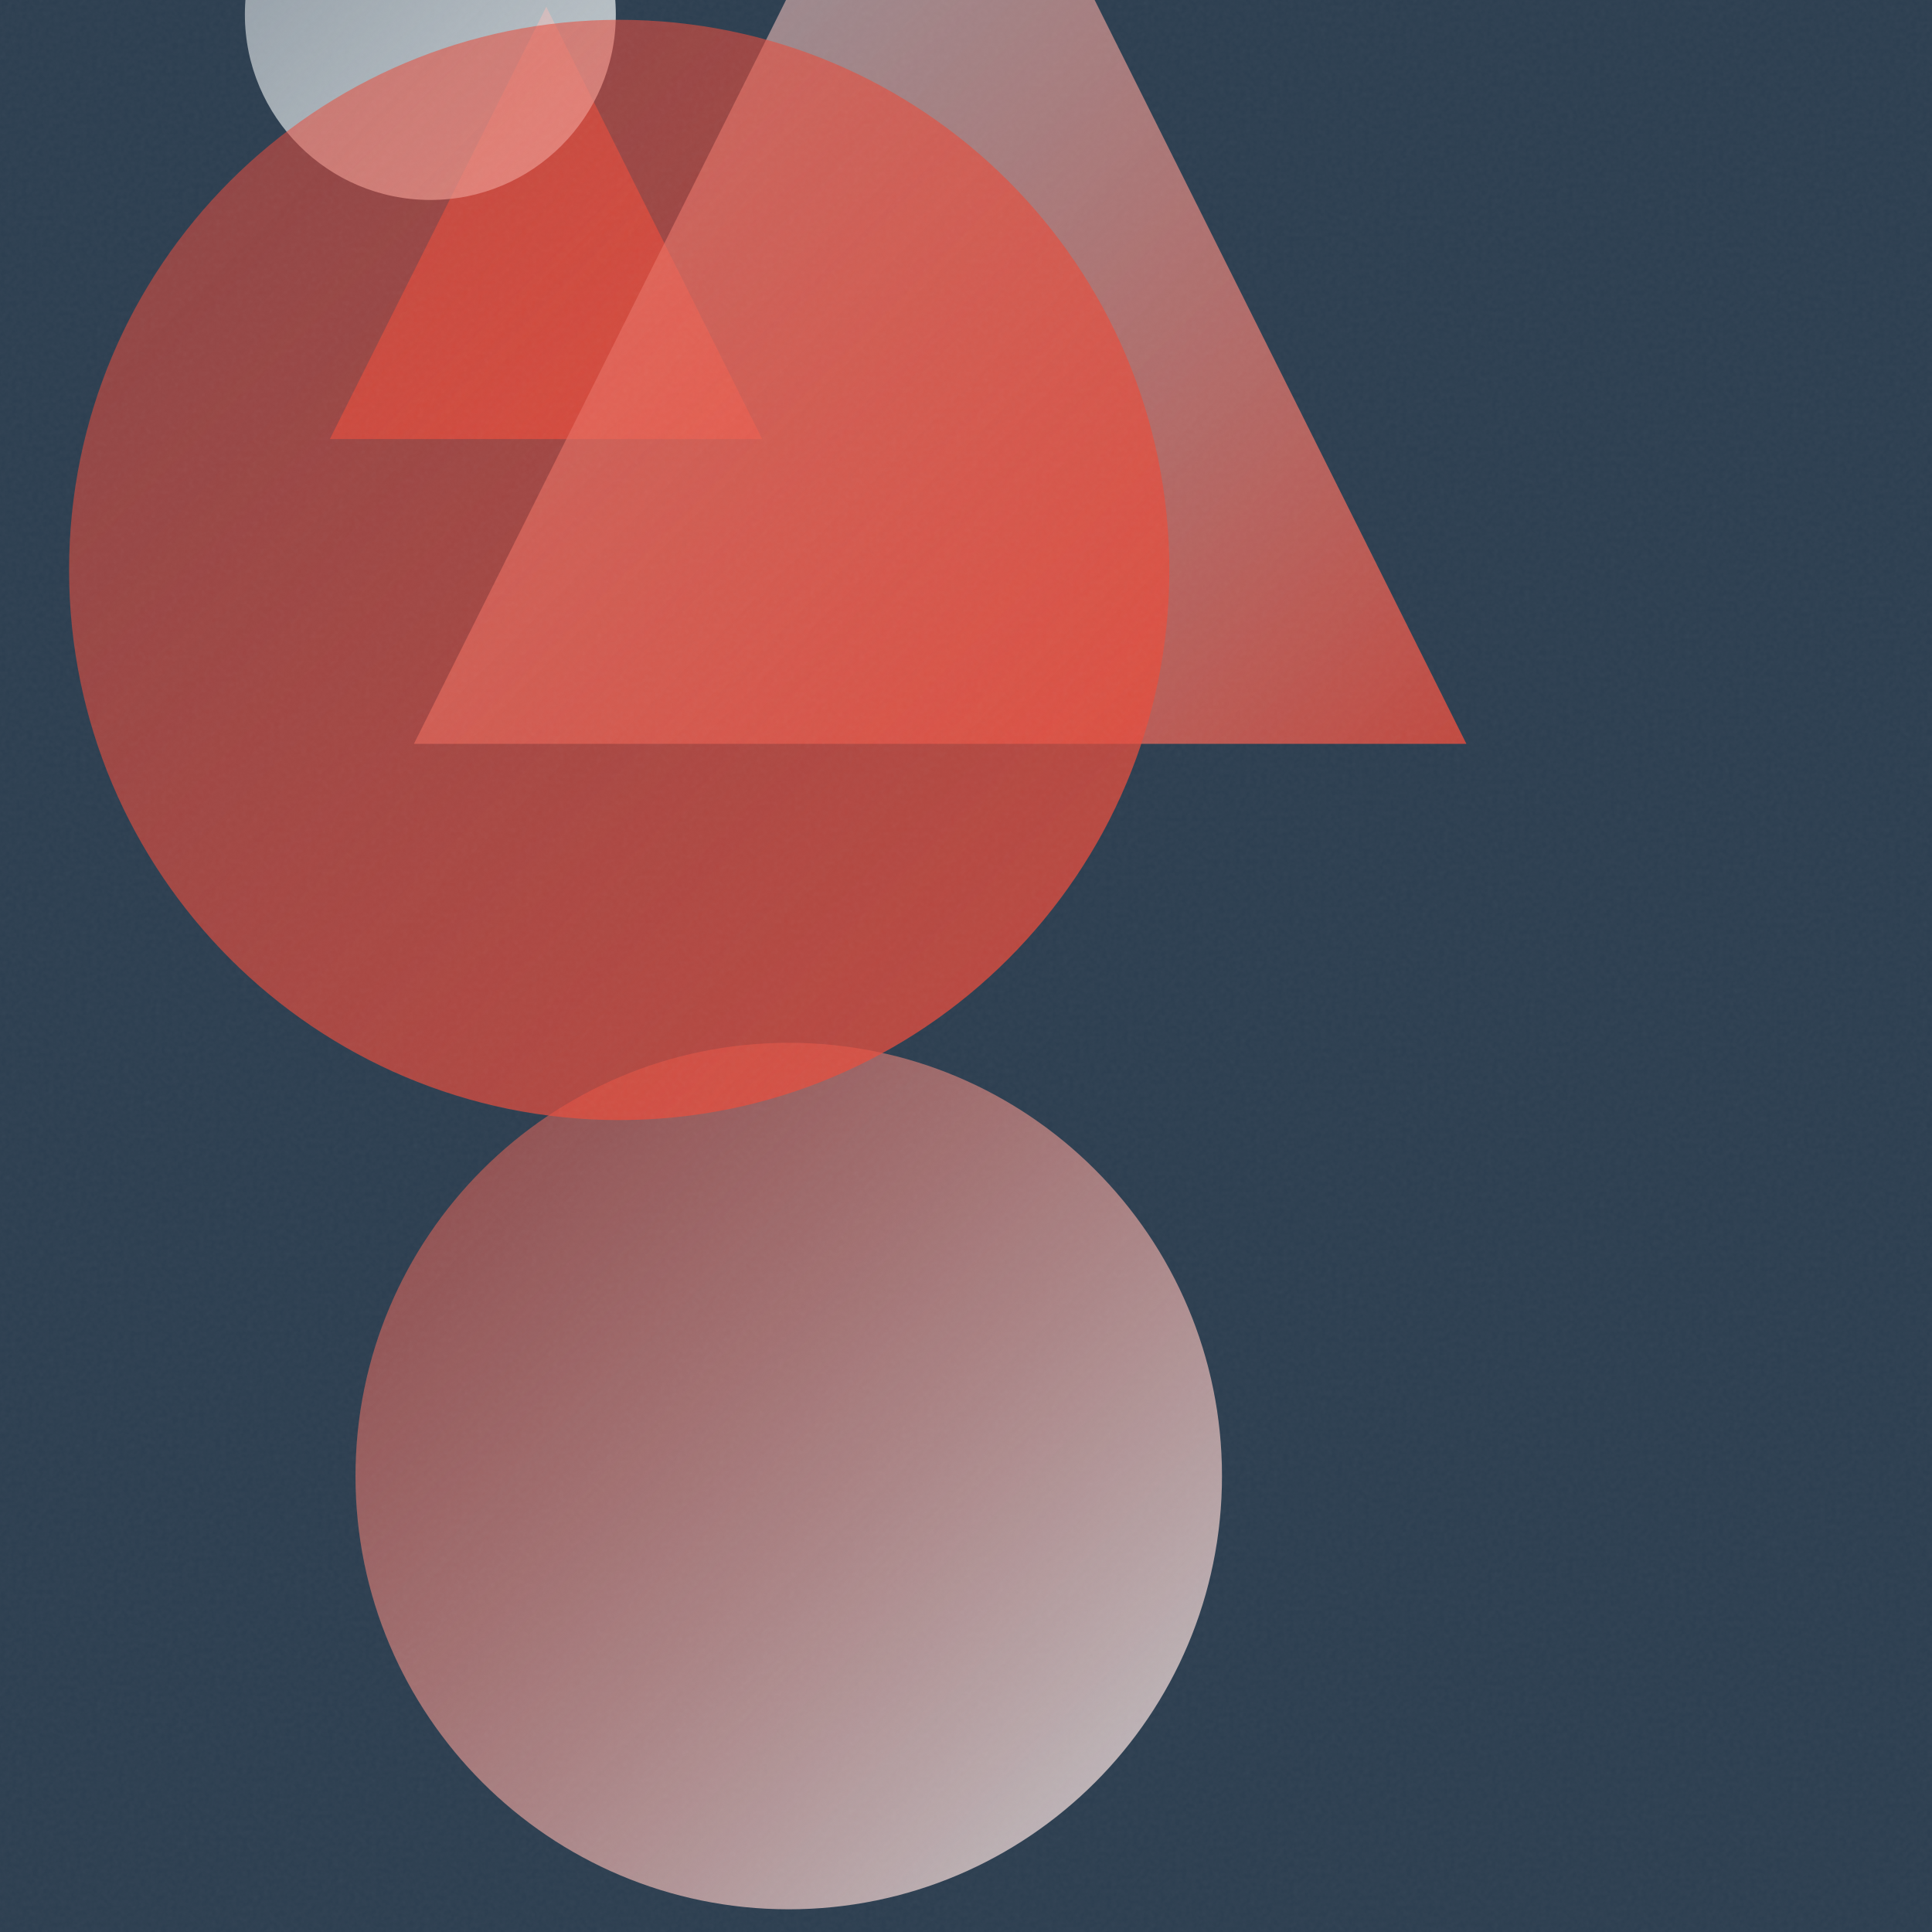
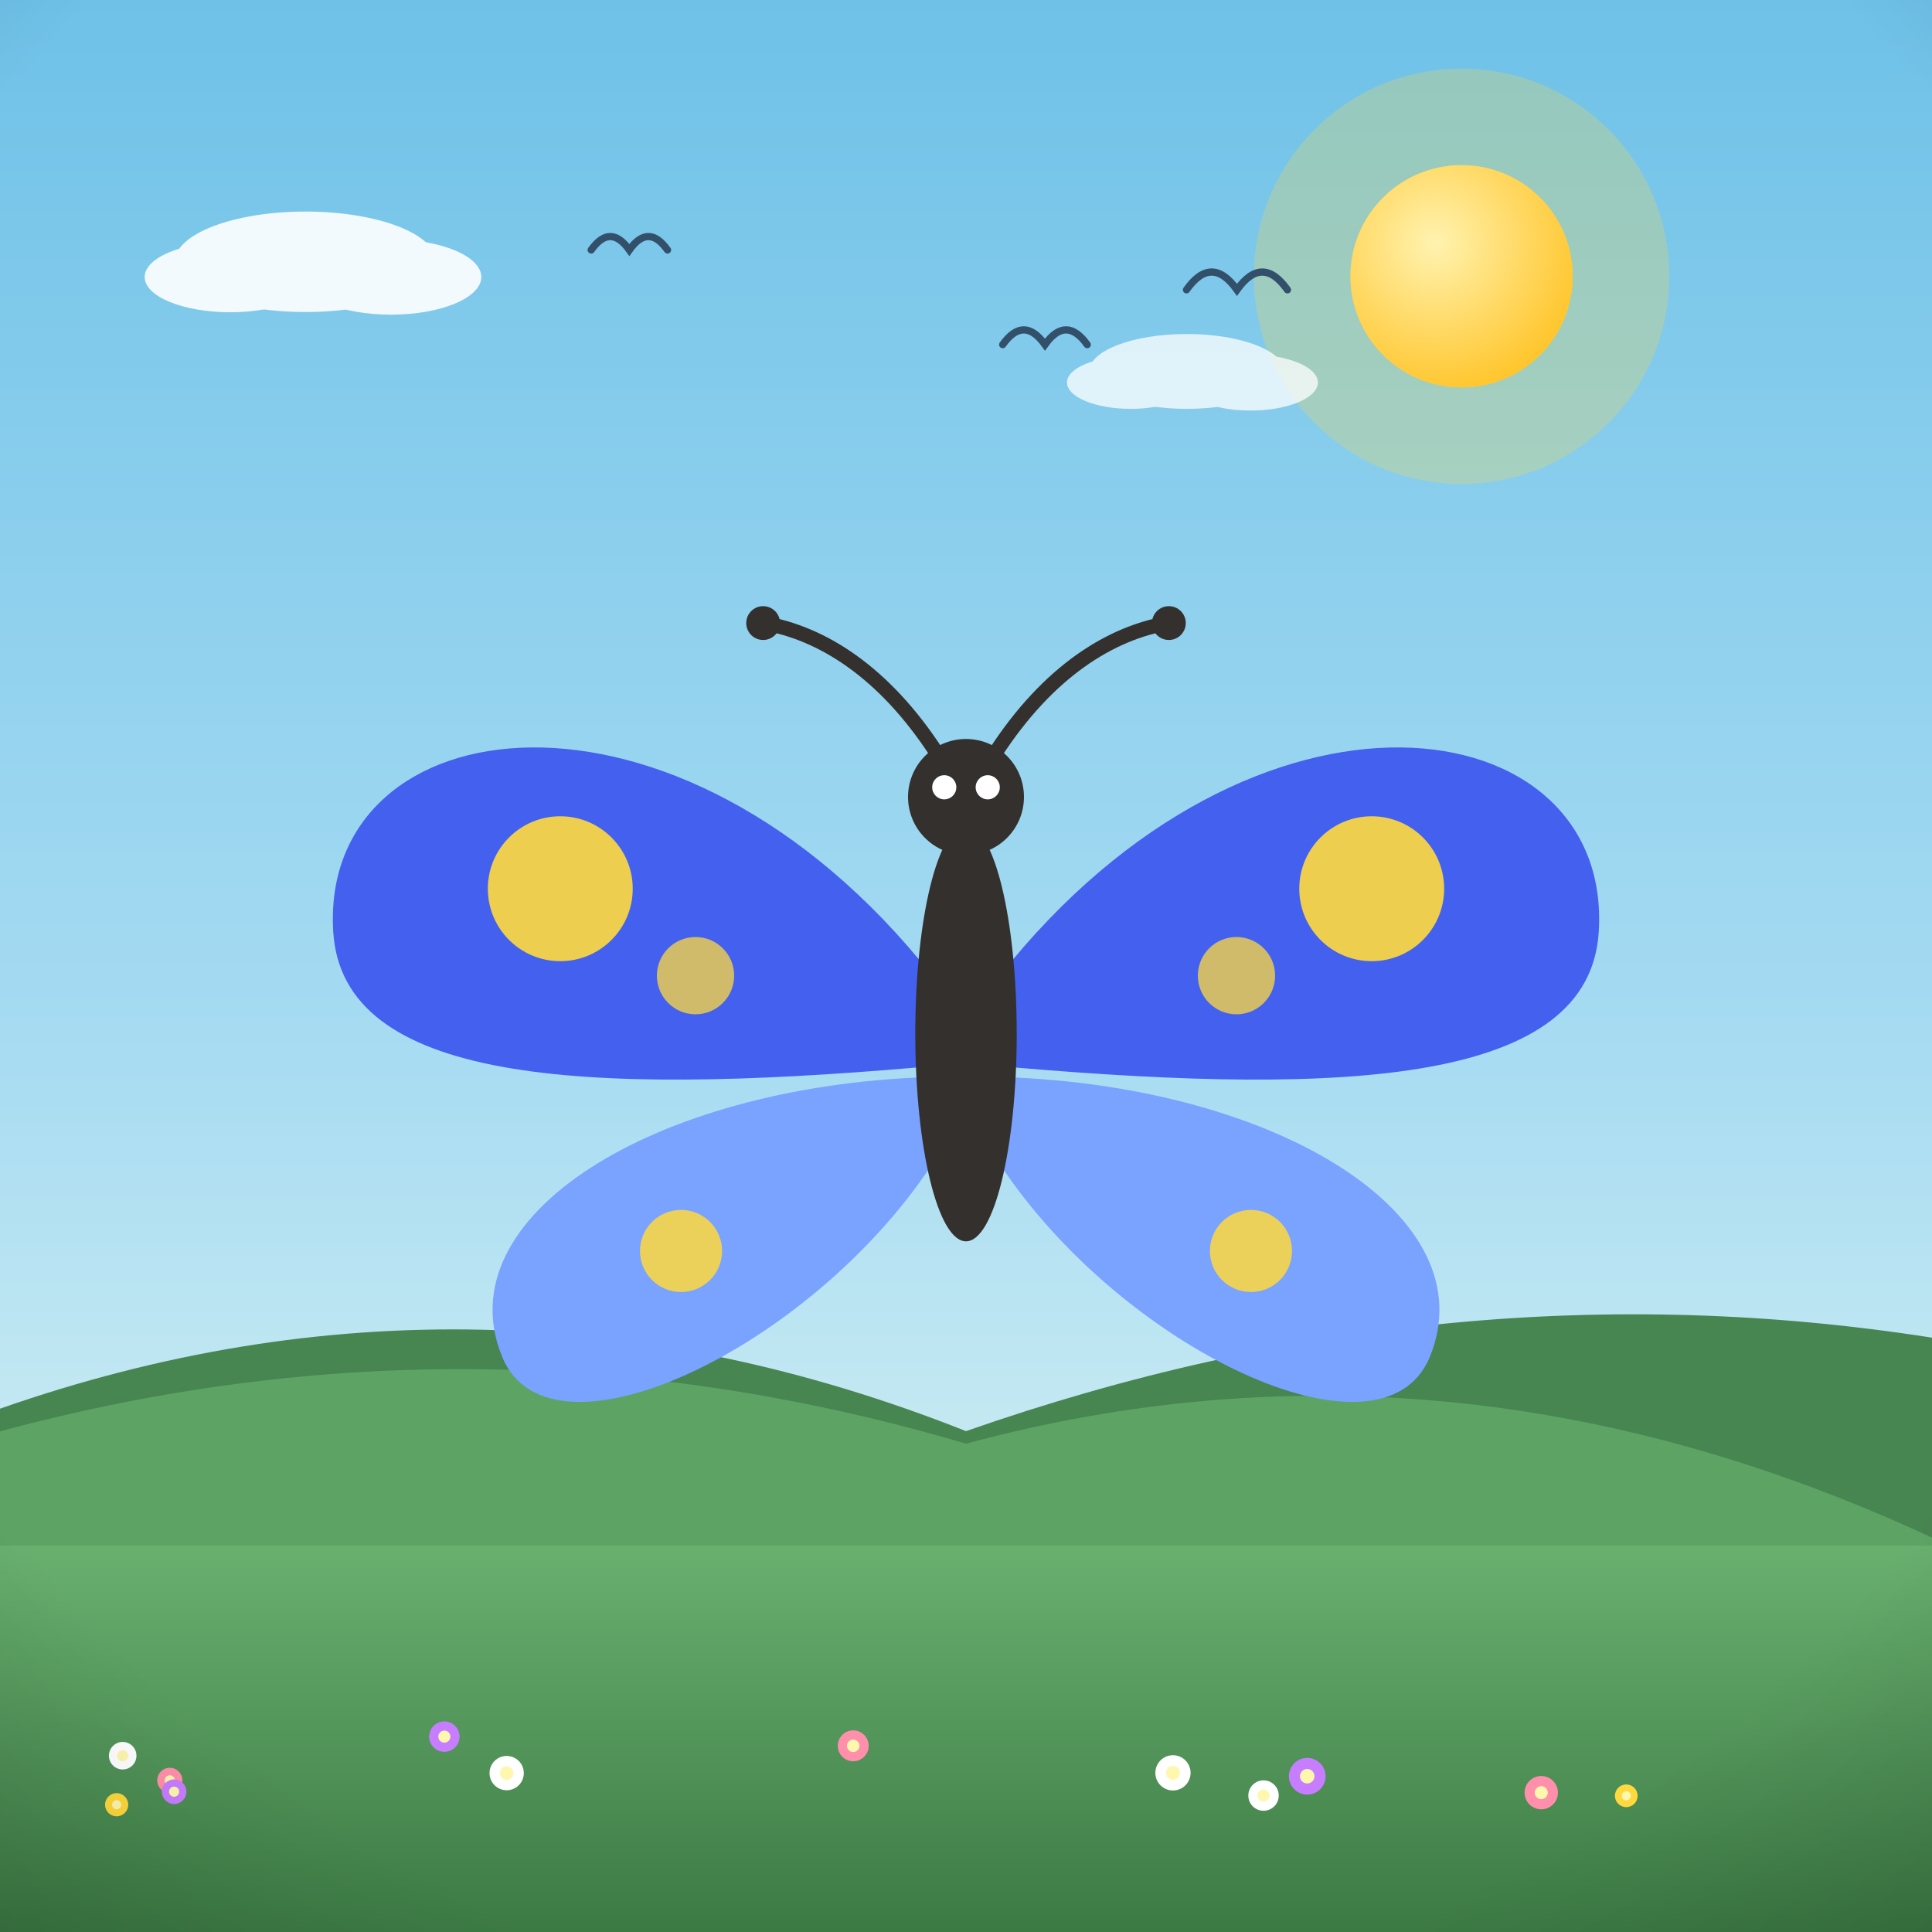
- <svg xmlns="http://www.w3.org/2000/svg" viewBox="0 0 400 400">
+ <svg xmlns="http://www.w3.org/2000/svg" viewBox="0 0 800 800">
  <defs>
-     <linearGradient id="g0" x1="68.3" y1="1.4" x2="157.8" y2="90.9" gradientUnits="userSpaceOnUse">
-       <stop offset="0" stop-color="#E74C3C" stop-opacity="0.5" />
-       <stop offset="1" stop-color="#E74C3C" stop-opacity="0.8" />
+     <linearGradient id="sky" x1="0" y1="0" x2="0" y2="1">
+       <stop offset="0" stop-color="#6ec1e8" />
+       <stop offset="0.55" stop-color="#a8dcf2" />
+       <stop offset="1" stop-color="#eafaf1" />
    </linearGradient>
-     <linearGradient id="g1" x1="50.6" y1="-35.4" x2="127.5" y2="41.4" gradientUnits="userSpaceOnUse">
-       <stop offset="0" stop-color="#ECF0F1" stop-opacity="0.5" />
-       <stop offset="1" stop-color="#ECF0F1" stop-opacity="0.8" />
+     <radialGradient id="sunG" cx="0.38" cy="0.35" r="0.9">
+       <stop offset="0" stop-color="#fff3b0" />
+       <stop offset="1" stop-color="#ffb703" />
+     </radialGradient>
+     <linearGradient id="ground" x1="0" y1="0" x2="0" y2="1">
+       <stop offset="0" stop-color="#69b06f" />
+       <stop offset="1" stop-color="#3c7a44" />
    </linearGradient>
-     <linearGradient id="g2" x1="85.7" y1="-63.9" x2="303.6" y2="154.0" gradientUnits="userSpaceOnUse">
-       <stop offset="0" stop-color="#ECF0F1" stop-opacity="0.5" />
-       <stop offset="1" stop-color="#E74C3C" stop-opacity="0.8" />
+     <linearGradient id="sea" x1="0" y1="0" x2="0" y2="1">
+       <stop offset="0" stop-color="#3d9bc4" />
+       <stop offset="1" stop-color="#1668a0" />
    </linearGradient>
-     <linearGradient id="g3" x1="73.6" y1="215.9" x2="253.0" y2="395.3" gradientUnits="userSpaceOnUse">
-       <stop offset="0" stop-color="#E74C3C" stop-opacity="0.5" />
-       <stop offset="1" stop-color="#ECF0F1" stop-opacity="0.8" />
+     <linearGradient id="shade" x1="0" y1="0" x2="0" y2="1">
+       <stop offset="0" stop-color="#ffffff" stop-opacity="0.20" />
+       <stop offset="0.5" stop-color="#ffffff" stop-opacity="0" />
+       <stop offset="1" stop-color="#000000" stop-opacity="0.16" />
    </linearGradient>
-     <linearGradient id="g4" x1="14.2" y1="4.1" x2="242.1" y2="232.0" gradientUnits="userSpaceOnUse">
-       <stop offset="0" stop-color="#E74C3C" stop-opacity="0.5" />
-       <stop offset="1" stop-color="#E74C3C" stop-opacity="0.8" />
-     </linearGradient>
-     <filter id="n">
-       <feTurbulence type="fractalNoise" baseFrequency="0.9" numOctaves="2" stitchTiles="stitch" />
-       <feColorMatrix type="saturate" values="0" />
-     </filter>
+     <radialGradient id="vig" cx="0.5" cy="0.42" r="0.85">
+       <stop offset="0.72" stop-color="#000000" stop-opacity="0" />
+       <stop offset="1" stop-color="#000000" stop-opacity="0.20" />
+     </radialGradient>
  </defs>
-   <rect width="400" height="400" fill="#2C3E50" />
-   <path d="M 113.1 1.4 L 157.8 90.9 L 68.3 90.9 Z" fill="url(#g0)" />
-   <circle cx="89.1" cy="3.0" r="38.4" fill="url(#g1)" />
-   <path d="M 194.7 -63.9 L 303.6 154.0 L 85.7 154.0 Z" fill="url(#g2)" />
-   <circle cx="163.3" cy="305.6" r="89.7" fill="url(#g3)" />
-   <circle cx="128.2" cy="118.0" r="113.9" fill="url(#g4)" />
-   <rect width="400" height="400" filter="url(#n)" opacity="0.05" />
+   <rect width="800" height="800" fill="url(#sky)" />
+   <circle cx="605.2" cy="114.4" r="86" fill="#ffd93d" opacity="0.25" />
+   <circle cx="605.2" cy="114.4" r="46" fill="#ffd93d" />
+   <circle cx="605.2" cy="114.4" r="46" fill="url(#sunG)" />
+   <g fill="#ffffff" opacity="0.9">
+     <ellipse cx="126.5" cy="108.4" rx="54.1" ry="20.8" />
+     <ellipse cx="95.3" cy="114.7" rx="35.4" ry="14.6" />
+     <ellipse cx="161.9" cy="114.7" rx="37.4" ry="15.6" />
+   </g>
+   <g fill="#ffffff" opacity="0.75">
+     <ellipse cx="491.4" cy="153.8" rx="40.4" ry="15.5" />
+     <ellipse cx="468.2" cy="158.4" rx="26.4" ry="10.9" />
+     <ellipse cx="517.8" cy="158.4" rx="27.9" ry="11.6" />
+   </g>
+   <path d="M0 684 L0 583.3 Q 200 513.3 400 592.6 Q 600 522.6 800 553.9 L800 684 Z" fill="#478551" />
+   <path d="M0 730 L0 592.7 Q 200 538.7 400 597.8 Q 600 543.8 800 636.7 L800 730 Z" fill="#5da464" />
+   <rect y="640" width="800" height="160" fill="url(#ground)" />
+   <path d="M 244.8 103.5 Q 252.7 92.4 260.6 103.5 Q 268.5 92.4 276.4 103.5" fill="none" stroke="#33506b" stroke-width="3" stroke-linecap="round" />
+   <path d="M 491.3 120 Q 501.7 105.3 512.2 120 Q 522.7 105.3 533.1 120" fill="none" stroke="#33506b" stroke-width="3" stroke-linecap="round" />
+   <path d="M 415.2 142.7 Q 423.9 130.5 432.7 142.7 Q 441.4 130.5 450.2 142.7" fill="none" stroke="#33506b" stroke-width="3" stroke-linecap="round" />
+   <g transform="translate(400 0) scale(1 1) translate(-400 0)">
+     <g transform="translate(400 420) scale(1 1)">
+       <path d="M -14 -16 C -120 -150 -268 -128 -262 -34 C -258 28 -160 34 -20 22 Z" fill="#4361ee" />
+       <path d="M -16 26 C -130 30 -216 84 -192 142 C -172 190 -64 138 -14 62 Z" fill="#7aa2ff" />
+       <circle cx="-168" cy="-52" r="30" fill="#ffd93d" opacity="0.9" />
+       <circle cx="-112" cy="-16" r="16" fill="#ffd93d" opacity="0.75" />
+       <circle cx="-118" cy="98" r="17" fill="#ffd93d" opacity="0.85" />
+     </g>
+     <g transform="translate(400 420) scale(-1 1)">
+       <path d="M -14 -16 C -120 -150 -268 -128 -262 -34 C -258 28 -160 34 -20 22 Z" fill="#4361ee" />
+       <path d="M -16 26 C -130 30 -216 84 -192 142 C -172 190 -64 138 -14 62 Z" fill="#7aa2ff" />
+       <circle cx="-168" cy="-52" r="30" fill="#ffd93d" opacity="0.9" />
+       <circle cx="-112" cy="-16" r="16" fill="#ffd93d" opacity="0.75" />
+       <circle cx="-118" cy="98" r="17" fill="#ffd93d" opacity="0.85" />
+     </g>
+     <ellipse cx="400" cy="428" rx="21" ry="86" fill="#33302e" />
+     <circle cx="400" cy="330" r="24" fill="#33302e" />
+     <path d="M388 312 C 366 278 340 262 316 258 M412 312 C 434 278 460 262 484 258" stroke="#33302e" stroke-width="6" fill="none" stroke-linecap="round" />
+     <circle cx="316" cy="258" r="7" fill="#33302e" />
+     <circle cx="484" cy="258" r="7" fill="#33302e" />
+     <circle cx="391" cy="326" r="5" fill="#ffffff" />
+     <circle cx="409" cy="326" r="5" fill="#ffffff" />
+     <circle cx="209.8" cy="734.2" r="7.1" fill="#ffffff" />
+     <circle cx="209.8" cy="734.2" r="2.8" fill="#fff7ae" />
+     <circle cx="70.3" cy="737.2" r="5.2" fill="#ff8fab" />
+     <circle cx="70.3" cy="737.2" r="2.1" fill="#fff7ae" />
+     <circle cx="48.3" cy="747.3" r="4.8" fill="#ffd93d" />
+     <circle cx="48.3" cy="747.3" r="1.9" fill="#fff7ae" />
+     <circle cx="485.7" cy="734.1" r="7.3" fill="#ffffff" />
+     <circle cx="485.7" cy="734.1" r="2.9" fill="#fff7ae" />
+     <circle cx="353.3" cy="722.9" r="6.4" fill="#ff8fab" />
+     <circle cx="353.3" cy="722.9" r="2.6" fill="#fff7ae" />
+     <circle cx="72.1" cy="741.9" r="5.1" fill="#c77dff" />
+     <circle cx="72.1" cy="741.9" r="2.1" fill="#fff7ae" />
+     <circle cx="638.2" cy="742.3" r="6.9" fill="#ff8fab" />
+     <circle cx="638.2" cy="742.3" r="2.7" fill="#fff7ae" />
+     <circle cx="673.4" cy="743.6" r="4.7" fill="#ffd93d" />
+     <circle cx="673.4" cy="743.6" r="1.9" fill="#fff7ae" />
+     <circle cx="184" cy="719.1" r="6.3" fill="#c77dff" />
+     <circle cx="184" cy="719.1" r="2.5" fill="#fff7ae" />
+     <circle cx="50.8" cy="727" r="5.7" fill="#ffffff" />
+     <circle cx="50.8" cy="727" r="2.3" fill="#fff7ae" />
+     <circle cx="541.3" cy="735.5" r="7.6" fill="#c77dff" />
+     <circle cx="541.3" cy="735.5" r="3" fill="#fff7ae" />
+     <circle cx="523.2" cy="743.5" r="6.3" fill="#ffffff" />
+     <circle cx="523.2" cy="743.5" r="2.5" fill="#fff7ae" />
+   </g>
+   <rect width="800" height="800" fill="url(#vig)" />
</svg>
